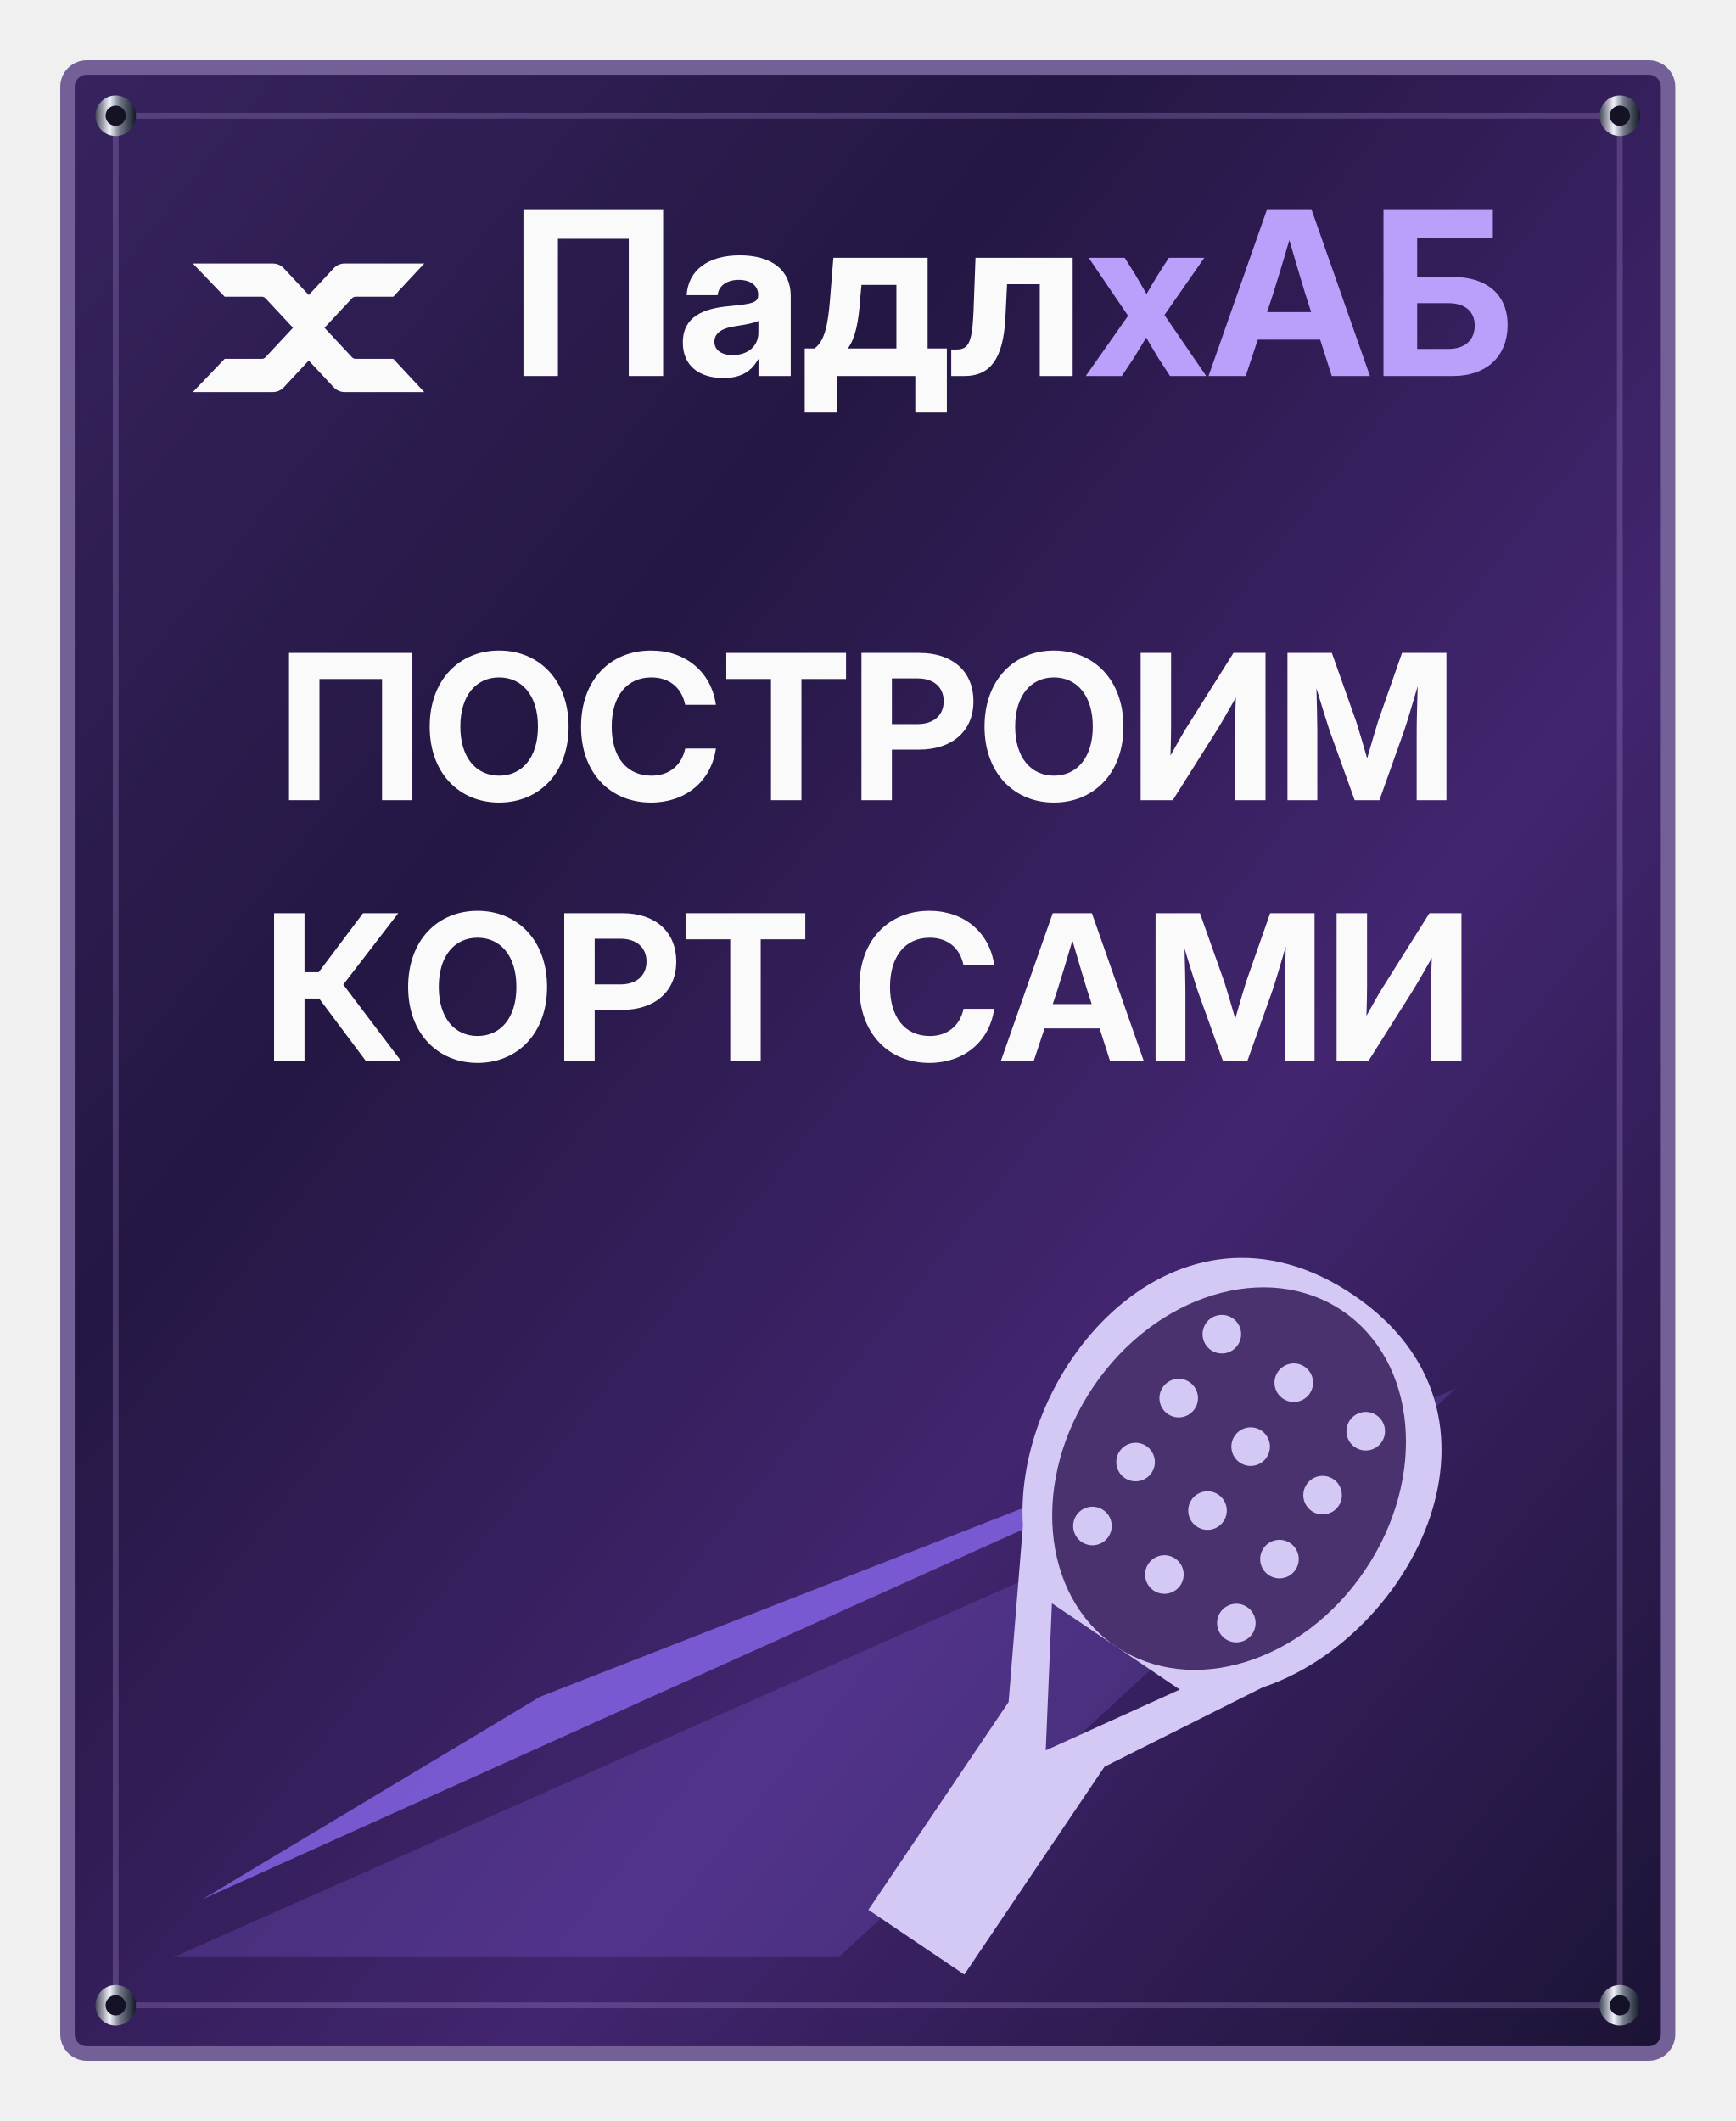
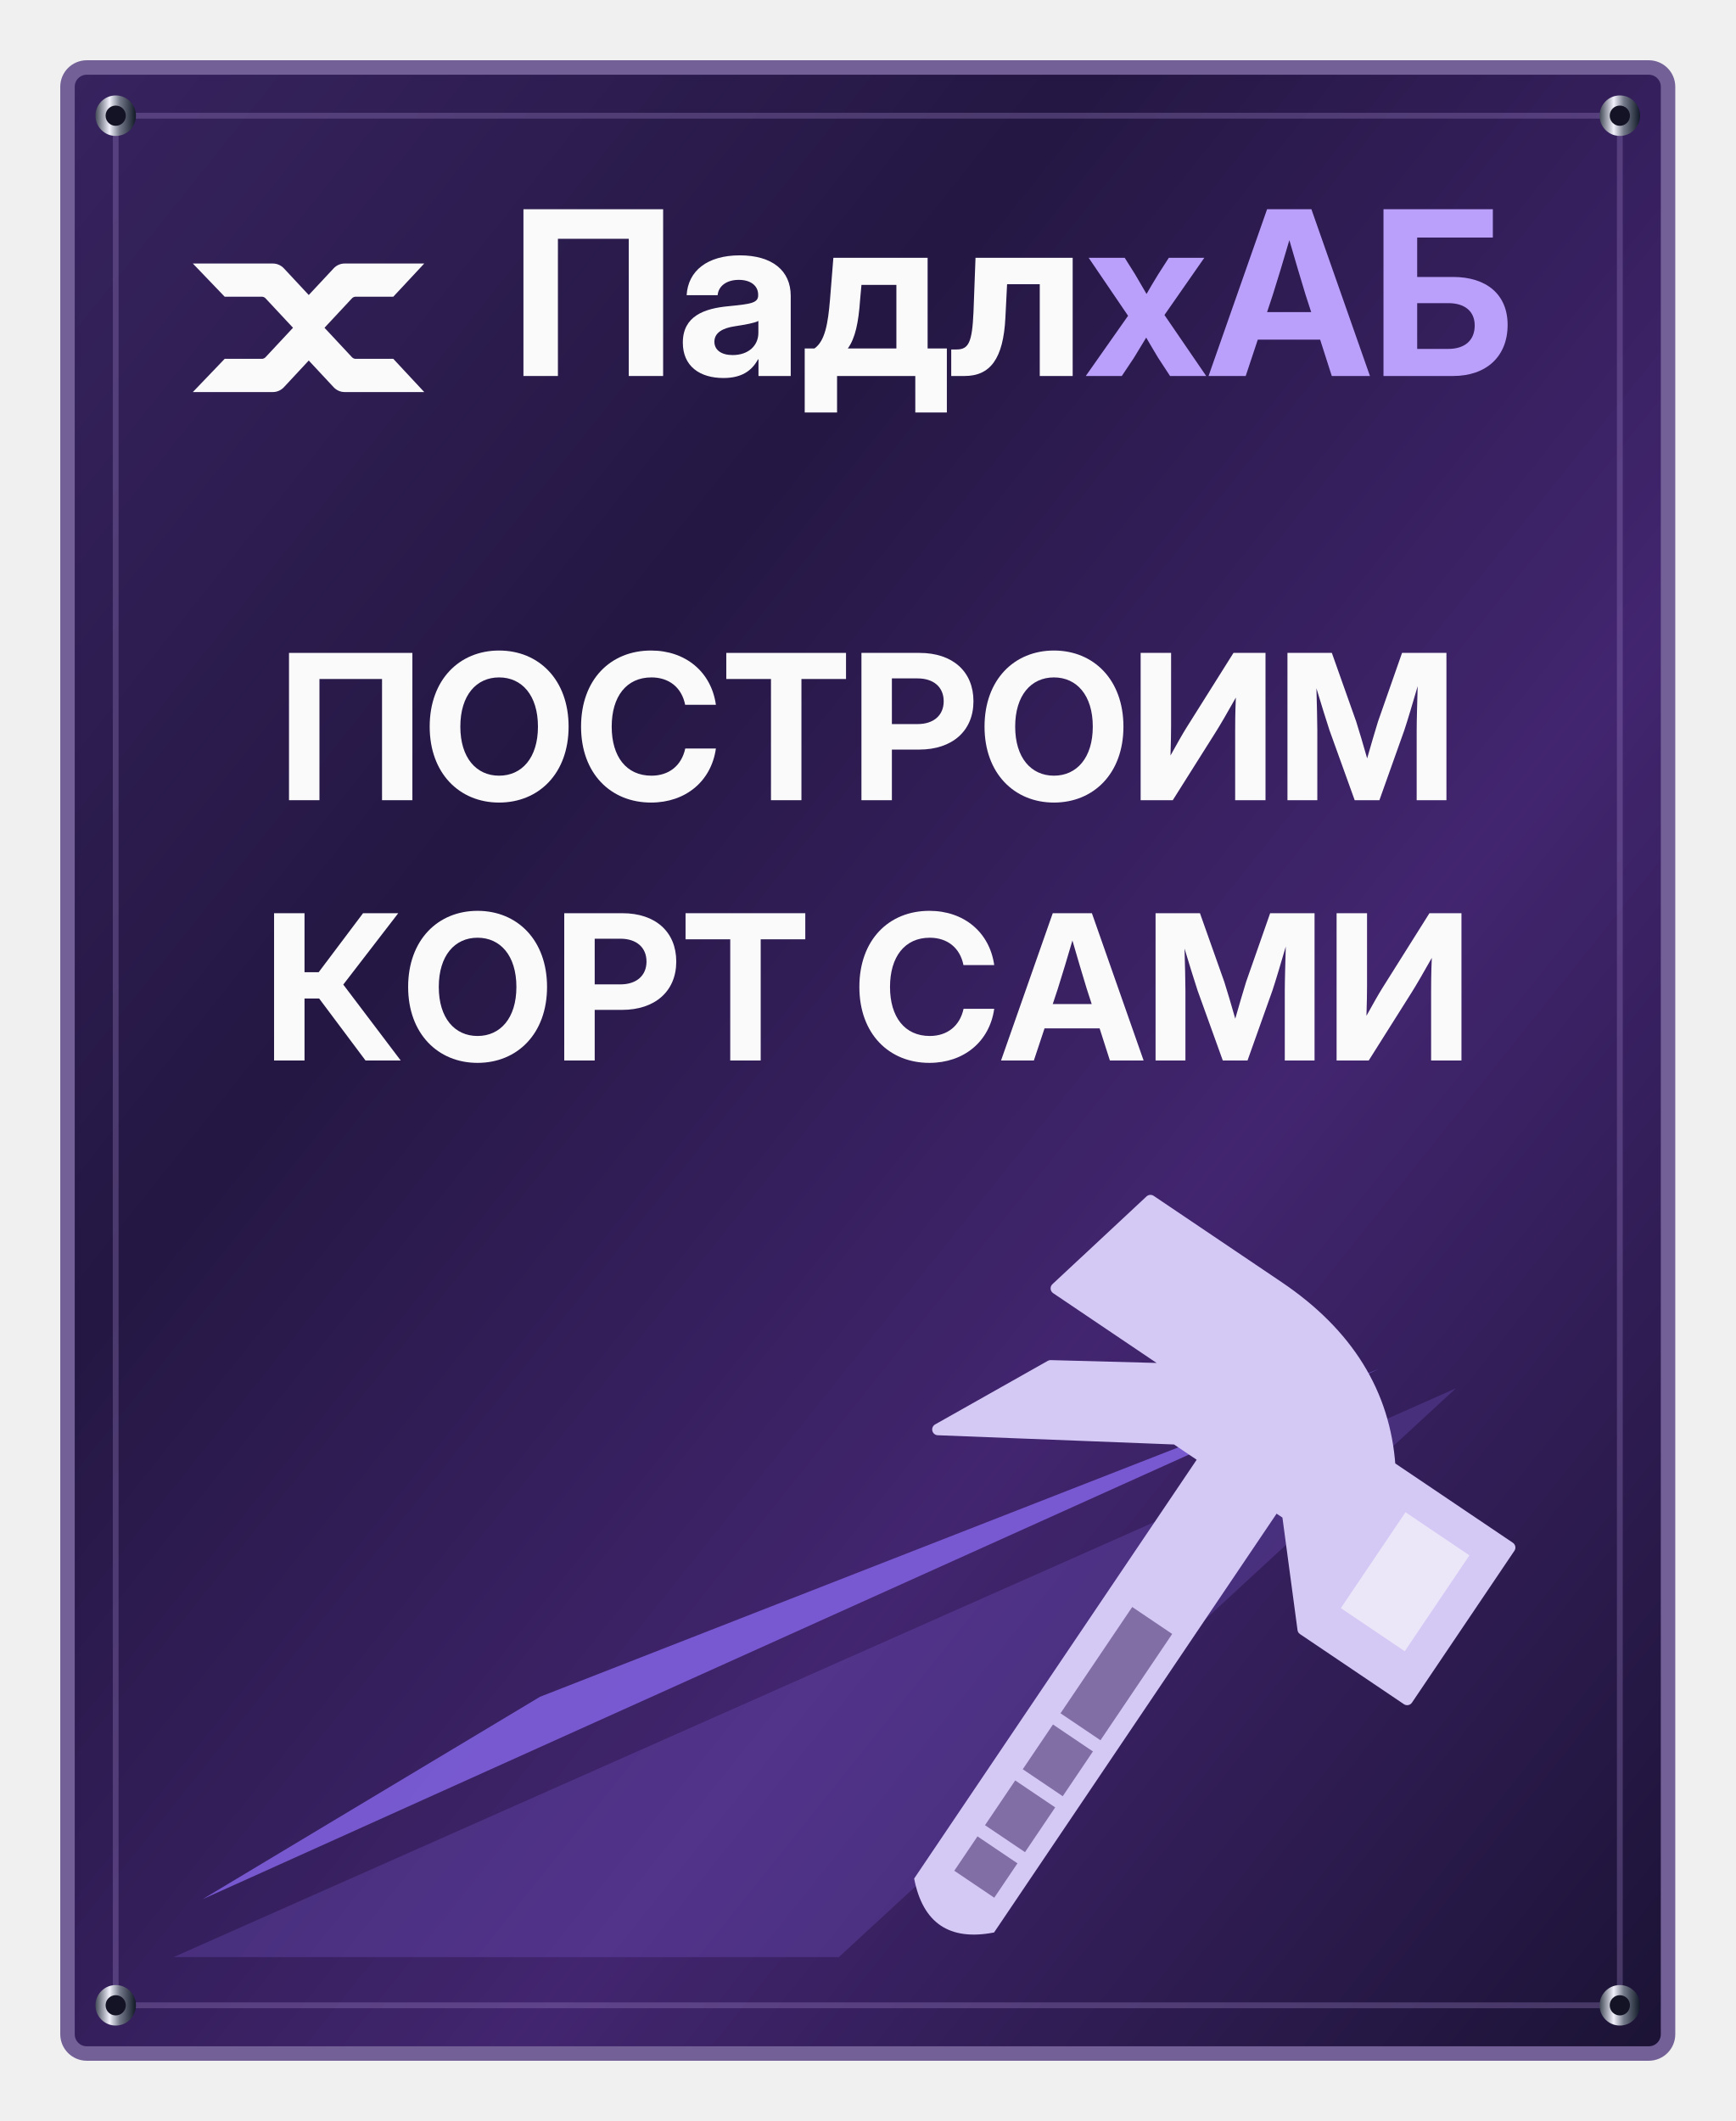
<svg xmlns="http://www.w3.org/2000/svg" width="180" height="220" viewBox="0 0 180 220">
  <defs>
    <linearGradient id="cloth" x1="0" y1="0" x2="1" y2="1">
      <stop stop-color="#37235F" />
      <stop offset=".32" stop-color="#241743" />
      <stop offset=".64" stop-color="#42256F" />
      <stop offset="1" stop-color="#1B1335" />
    </linearGradient>
    <linearGradient id="fold" x1="0" y1="0" x2="0" y2="1">
      <stop stop-color="#C0A1FF" stop-opacity=".32" />
      <stop offset=".08" stop-color="#FFFFFF" stop-opacity="0" />
      <stop offset=".68" stop-color="#000000" stop-opacity="0" />
      <stop offset=".9" stop-color="#070918" stop-opacity=".32" />
      <stop offset="1" stop-color="#B89CEF" stop-opacity=".22" />
    </linearGradient>
    <linearGradient id="metal">
      <stop stop-color="#444A58" />
      <stop offset=".35" stop-color="#F1F1FC" />
      <stop offset=".6" stop-color="#747989" />
      <stop offset="1" stop-color="#111927" />
    </linearGradient>
    <pattern id="weave" width="2" height="2" patternUnits="userSpaceOnUse">
      <path d="M0 0L2 2" stroke="#FFFFFF" stroke-opacity=".035" stroke-width=".45" />
    </pattern>
  </defs>
  <rect x="7" y="7" width="166" height="206" rx="2" fill="url(#cloth)" stroke="#726096" stroke-width="1.5" />
  <rect x="12" y="12" width="156" height="196" rx="1" fill="none" stroke="#A68BCD" stroke-opacity=".3" stroke-width=".6" />
  <path d="M18 203 L151 144 L87 203Z" fill="#8766EB" opacity=".23" />
  <path d="M21 197 L143 142 L56 176Z" fill="#8766EB" opacity=".8" />
  <path data-brand="exact-user-svg" d="M2.01 4.261H2.894C2.926 4.261 2.958 4.275 2.981 4.3L3.633 4.999L2.981 5.698C2.958 5.723 2.926 5.737 2.894 5.737H2.01L1.254 6.526H3.155C3.254 6.526 3.349 6.484 3.419 6.409L4.007 5.777L4.596 6.409C4.665 6.484 4.76 6.526 4.858 6.526H6.75L6.015 5.737H5.121C5.088 5.737 5.056 5.723 5.033 5.698L4.381 4.999L5.033 4.3C5.056 4.275 5.088 4.261 5.121 4.261H6.015L6.75 3.473H4.858C4.76 3.473 4.665 3.515 4.596 3.59L4.007 4.221L3.419 3.59C3.349 3.515 3.254 3.473 3.155 3.473H1.254L2.01 4.261Z" fill="#FAFAFA" transform="translate(32 34) scale(4.366741) translate(-4.001955 -4.999515)" />
  <path d="M1359 1490H111V0H419V1226H1052V0H1359Z" fill="#FAFAFA" transform="translate(53,39) scale(0.01160844,-0.01160844)" />
  <path d="M427 -18C589 -18 680 46 736 149H740V0H1028V716C1028 942 862 1078 573 1078C283 1078 111 940 98 722H375C382 803 454 859 564 859C672 859 737 805 737 727V720C737 652 669 643 476 624C256 604 64 536 64 298C64 87 216 -18 427 -18ZM509 187C410 187 346 231 346 306C346 390 426 429 527 444C622 459 705 473 739 492V386C739 272 651 187 509 187Z" fill="#FAFAFA" transform="translate(70.07601,39) scale(0.01160844,-0.01160844)" />
  <path d="M21 -326H310V0H1009V-326H1291V246H1119V1056H277L247 683C229 467 202 312 108 246H21ZM406 246C473 338 502 479 516 683L528 814H840V246Z" fill="#FAFAFA" transform="translate(83.21677,39) scale(0.01160844,-0.01160844)" />
  <path d="M18 0H137C365 0 484 152 502 522L517 820H809V0H1103V1056H235L217 573C205 300 174 237 65 237H18Z" fill="#FAFAFA" transform="translate(98.44704,39) scale(0.01160844,-0.01160844)" />
  <path d="M12 0H334L442 162C481 226 516 284 552 343C586 284 621 226 659 162L765 0H1088L715 545L1071 1056H754L659 908C621 847 588 790 555 733C522 790 489 847 453 908L360 1056H38L390 538Z" fill="#BBA0FB" transform="translate(112.47,39) scale(0.01160844,-0.01160844)" />
  <path d="M9 0H341L449 325H1006L1110 0H1451L928 1490H532ZM532 571 583 725C631 877 677 1029 731 1214C784 1029 830 877 876 725L926 571Z" fill="#BBA0FB" transform="translate(125.2393,39) scale(0.01160844,-0.01160844)" />
  <path d="M111 0H732C1032 0 1220 176 1220 457C1220 728 1032 885 732 885H412V1237H1088V1490H111ZM412 242V651H690C839 651 926 577 926 451C926 320 839 242 690 242Z" fill="#BBA0FB" transform="translate(142.1992,39) scale(0.01160844,-0.01160844)" />
  <path d="M1359 1490H111V0H419V1226H1052V0H1359Z" fill="#FAFAFA" transform="translate(28.83545,83) scale(0.01025391,-0.01025391)" />
  <path d="M765 -24C1166 -24 1468 270 1468 744C1468 1219 1166 1514 765 1514C364 1514 63 1219 63 744C63 272 364 -24 765 -24ZM765 248C535 248 373 428 373 744C373 1062 535 1242 765 1242C995 1242 1158 1062 1158 744C1158 428 995 248 765 248Z" fill="#FAFAFA" transform="translate(43.91895,83) scale(0.01025391,-0.01025391)" />
  <path d="M771 -24C1120 -24 1380 191 1427 523H1117C1079 348 951 248 775 248C521 248 373 441 373 744C373 1049 522 1242 775 1242C952 1242 1081 1141 1116 965H1427C1380 1298 1120 1514 771 1514C361 1514 63 1220 63 744C63 271 362 -24 771 -24Z" fill="#FAFAFA" transform="translate(59.61768,83) scale(0.01025391,-0.01025391)" />
  <path d="M45 1226H497V0H805V1226H1256V1490H45Z" fill="#FAFAFA" transform="translate(74.86523,83) scale(0.01025391,-0.01025391)" />
  <path d="M111 0H419V512H695C1030 512 1244 701 1244 1001C1244 1301 1034 1490 699 1490H111ZM419 770V1232H679C842 1232 943 1143 943 1001C943 859 842 770 679 770Z" fill="#FAFAFA" transform="translate(88.20557,83) scale(0.01025391,-0.01025391)" />
  <path d="M765 -24C1166 -24 1468 270 1468 744C1468 1219 1166 1514 765 1514C364 1514 63 1219 63 744C63 272 364 -24 765 -24ZM765 248C535 248 373 428 373 744C373 1062 535 1242 765 1242C995 1242 1158 1062 1158 744C1158 428 995 248 765 248Z" fill="#FAFAFA" transform="translate(101.4639,83) scale(0.01025391,-0.01025391)" />
  <path d="M1374 0V1490H1050L571 728C536 672 472 559 413 452C417 567 419 690 419 753V1490H111V0H436L871 690C914 758 989 887 1074 1038C1067 882 1067 755 1067 691V0Z" fill="#FAFAFA" transform="translate(117.1626,83) scale(0.01025391,-0.01025391)" />
  <path d="M111 0H413V708C413 807 408 974 404 1132C455 965 505 800 536 708L791 0H1041L1293 708C1325 803 1377 979 1428 1153C1424 989 1418 812 1418 708V0H1719V1490H1270L1027 796C1000 708 953 551 917 423C881 551 834 708 806 796L560 1490H111Z" fill="#FAFAFA" transform="translate(132.3896,83) scale(0.01025391,-0.01025391)" />
  <path d="M111 0H419V627H567L1036 0H1392L811 768L1367 1490H1011L562 893H419V1490H111Z" fill="#FAFAFA" transform="translate(27.28711,110) scale(0.01025391,-0.01025391)" />
  <path d="M765 -24C1166 -24 1468 270 1468 744C1468 1219 1166 1514 765 1514C364 1514 63 1219 63 744C63 272 364 -24 765 -24ZM765 248C535 248 373 428 373 744C373 1062 535 1242 765 1242C995 1242 1158 1062 1158 744C1158 428 995 248 765 248Z" fill="#FAFAFA" transform="translate(41.68359,110) scale(0.01025391,-0.01025391)" />
  <path d="M111 0H419V512H695C1030 512 1244 701 1244 1001C1244 1301 1034 1490 699 1490H111ZM419 770V1232H679C842 1232 943 1143 943 1001C943 859 842 770 679 770Z" fill="#FAFAFA" transform="translate(57.38232,110) scale(0.01025391,-0.01025391)" />
  <path d="M45 1226H497V0H805V1226H1256V1490H45Z" fill="#FAFAFA" transform="translate(70.64062,110) scale(0.01025391,-0.01025391)" />
  <path d="M771 -24C1120 -24 1380 191 1427 523H1117C1079 348 951 248 775 248C521 248 373 441 373 744C373 1049 522 1242 775 1242C952 1242 1081 1141 1116 965H1427C1380 1298 1120 1514 771 1514C361 1514 63 1220 63 744C63 271 362 -24 771 -24Z" fill="#FAFAFA" transform="translate(88.48242,110) scale(0.01025391,-0.01025391)" />
  <path d="M9 0H341L449 325H1006L1110 0H1451L928 1490H532ZM532 571 583 725C631 877 677 1029 731 1214C784 1029 830 877 876 725L926 571Z" fill="#FAFAFA" transform="translate(103.73,110) scale(0.01025391,-0.01025391)" />
  <path d="M111 0H413V708C413 807 408 974 404 1132C455 965 505 800 536 708L791 0H1041L1293 708C1325 803 1377 979 1428 1153C1424 989 1418 812 1418 708V0H1719V1490H1270L1027 796C1000 708 953 551 917 423C881 551 834 708 806 796L560 1490H111Z" fill="#FAFAFA" transform="translate(118.7109,110) scale(0.01025391,-0.01025391)" />
  <path d="M1374 0V1490H1050L571 728C536 672 472 559 413 452C417 567 419 690 419 753V1490H111V0H436L871 690C914 758 989 887 1074 1038C1067 882 1067 755 1067 691V0Z" fill="#FAFAFA" transform="translate(137.4858,110) scale(0.01025391,-0.01025391)" />
-   <g transform="translate(123 160) rotate(34)">
-     <path d="M0 -31 C-22 -31 -25 -5 -15 8 L-6 24 V50 H6 V24 L15 8 C25 -5 22 -31 0 -31Z M-8 13L0 26L8 13Z" fill="#D4C8F5" fill-rule="evenodd" />
-     <ellipse cx="0" cy="-8" rx="17" ry="21" fill="#4A326F" />
-     <circle cx="-9" cy="-20" r="2" fill="#D4C8F5" />
-     <circle cx="0" cy="-20" r="2" fill="#D4C8F5" />
-     <circle cx="9" cy="-20" r="2" fill="#D4C8F5" />
-     <circle cx="-9" cy="-12" r="2" fill="#D4C8F5" />
-     <circle cx="0" cy="-12" r="2" fill="#D4C8F5" />
-     <circle cx="9" cy="-12" r="2" fill="#D4C8F5" />
-     <circle cx="-9" cy="-4" r="2" fill="#D4C8F5" />
-     <circle cx="0" cy="-4" r="2" fill="#D4C8F5" />
-     <circle cx="9" cy="-4" r="2" fill="#D4C8F5" />
-     <circle cx="-9" cy="4" r="2" fill="#D4C8F5" />
-     <circle cx="0" cy="4" r="2" fill="#D4C8F5" />
-     <circle cx="9" cy="4" r="2" fill="#D4C8F5" />
+   <g id="poster-hammer" transform="translate(123 162) rotate(34)">
+     <path d="M-5 -14H5V43Q0 48 -5 43Z" fill="#D4C8F5" />
+     <path d="M-2 7H3V40H-2Z" fill="#4A326F" opacity=".6" />
+     <path d="M-4 21H4M-4 28H4M-4 35H4" stroke="#D4C8F5" stroke-width="1.4" />
+     <path d="M-24 -29H-8Q5 -29 12 -20H27V-1H14L6 -10H-8L-29 3L-23 -9L-12 -16H-27Z" fill="#D4C8F5" stroke="#D4C8F5" stroke-width="1.2" stroke-linejoin="round" />
+     <path d="M16 -17H24V-5H16Z" fill="#FAFAFA" opacity=".6" />
  </g>
  <circle cx="12" cy="12" r="2.1" fill="url(#metal)" />
  <circle cx="12" cy="12" r="1.05" fill="#141326" />
  <circle cx="168" cy="12" r="2.1" fill="url(#metal)" />
  <circle cx="168" cy="12" r="1.05" fill="#141326" />
  <circle cx="12" cy="208" r="2.1" fill="url(#metal)" />
  <circle cx="12" cy="208" r="1.05" fill="#141326" />
  <circle cx="168" cy="208" r="2.1" fill="url(#metal)" />
  <circle cx="168" cy="208" r="1.05" fill="#141326" />
</svg>
